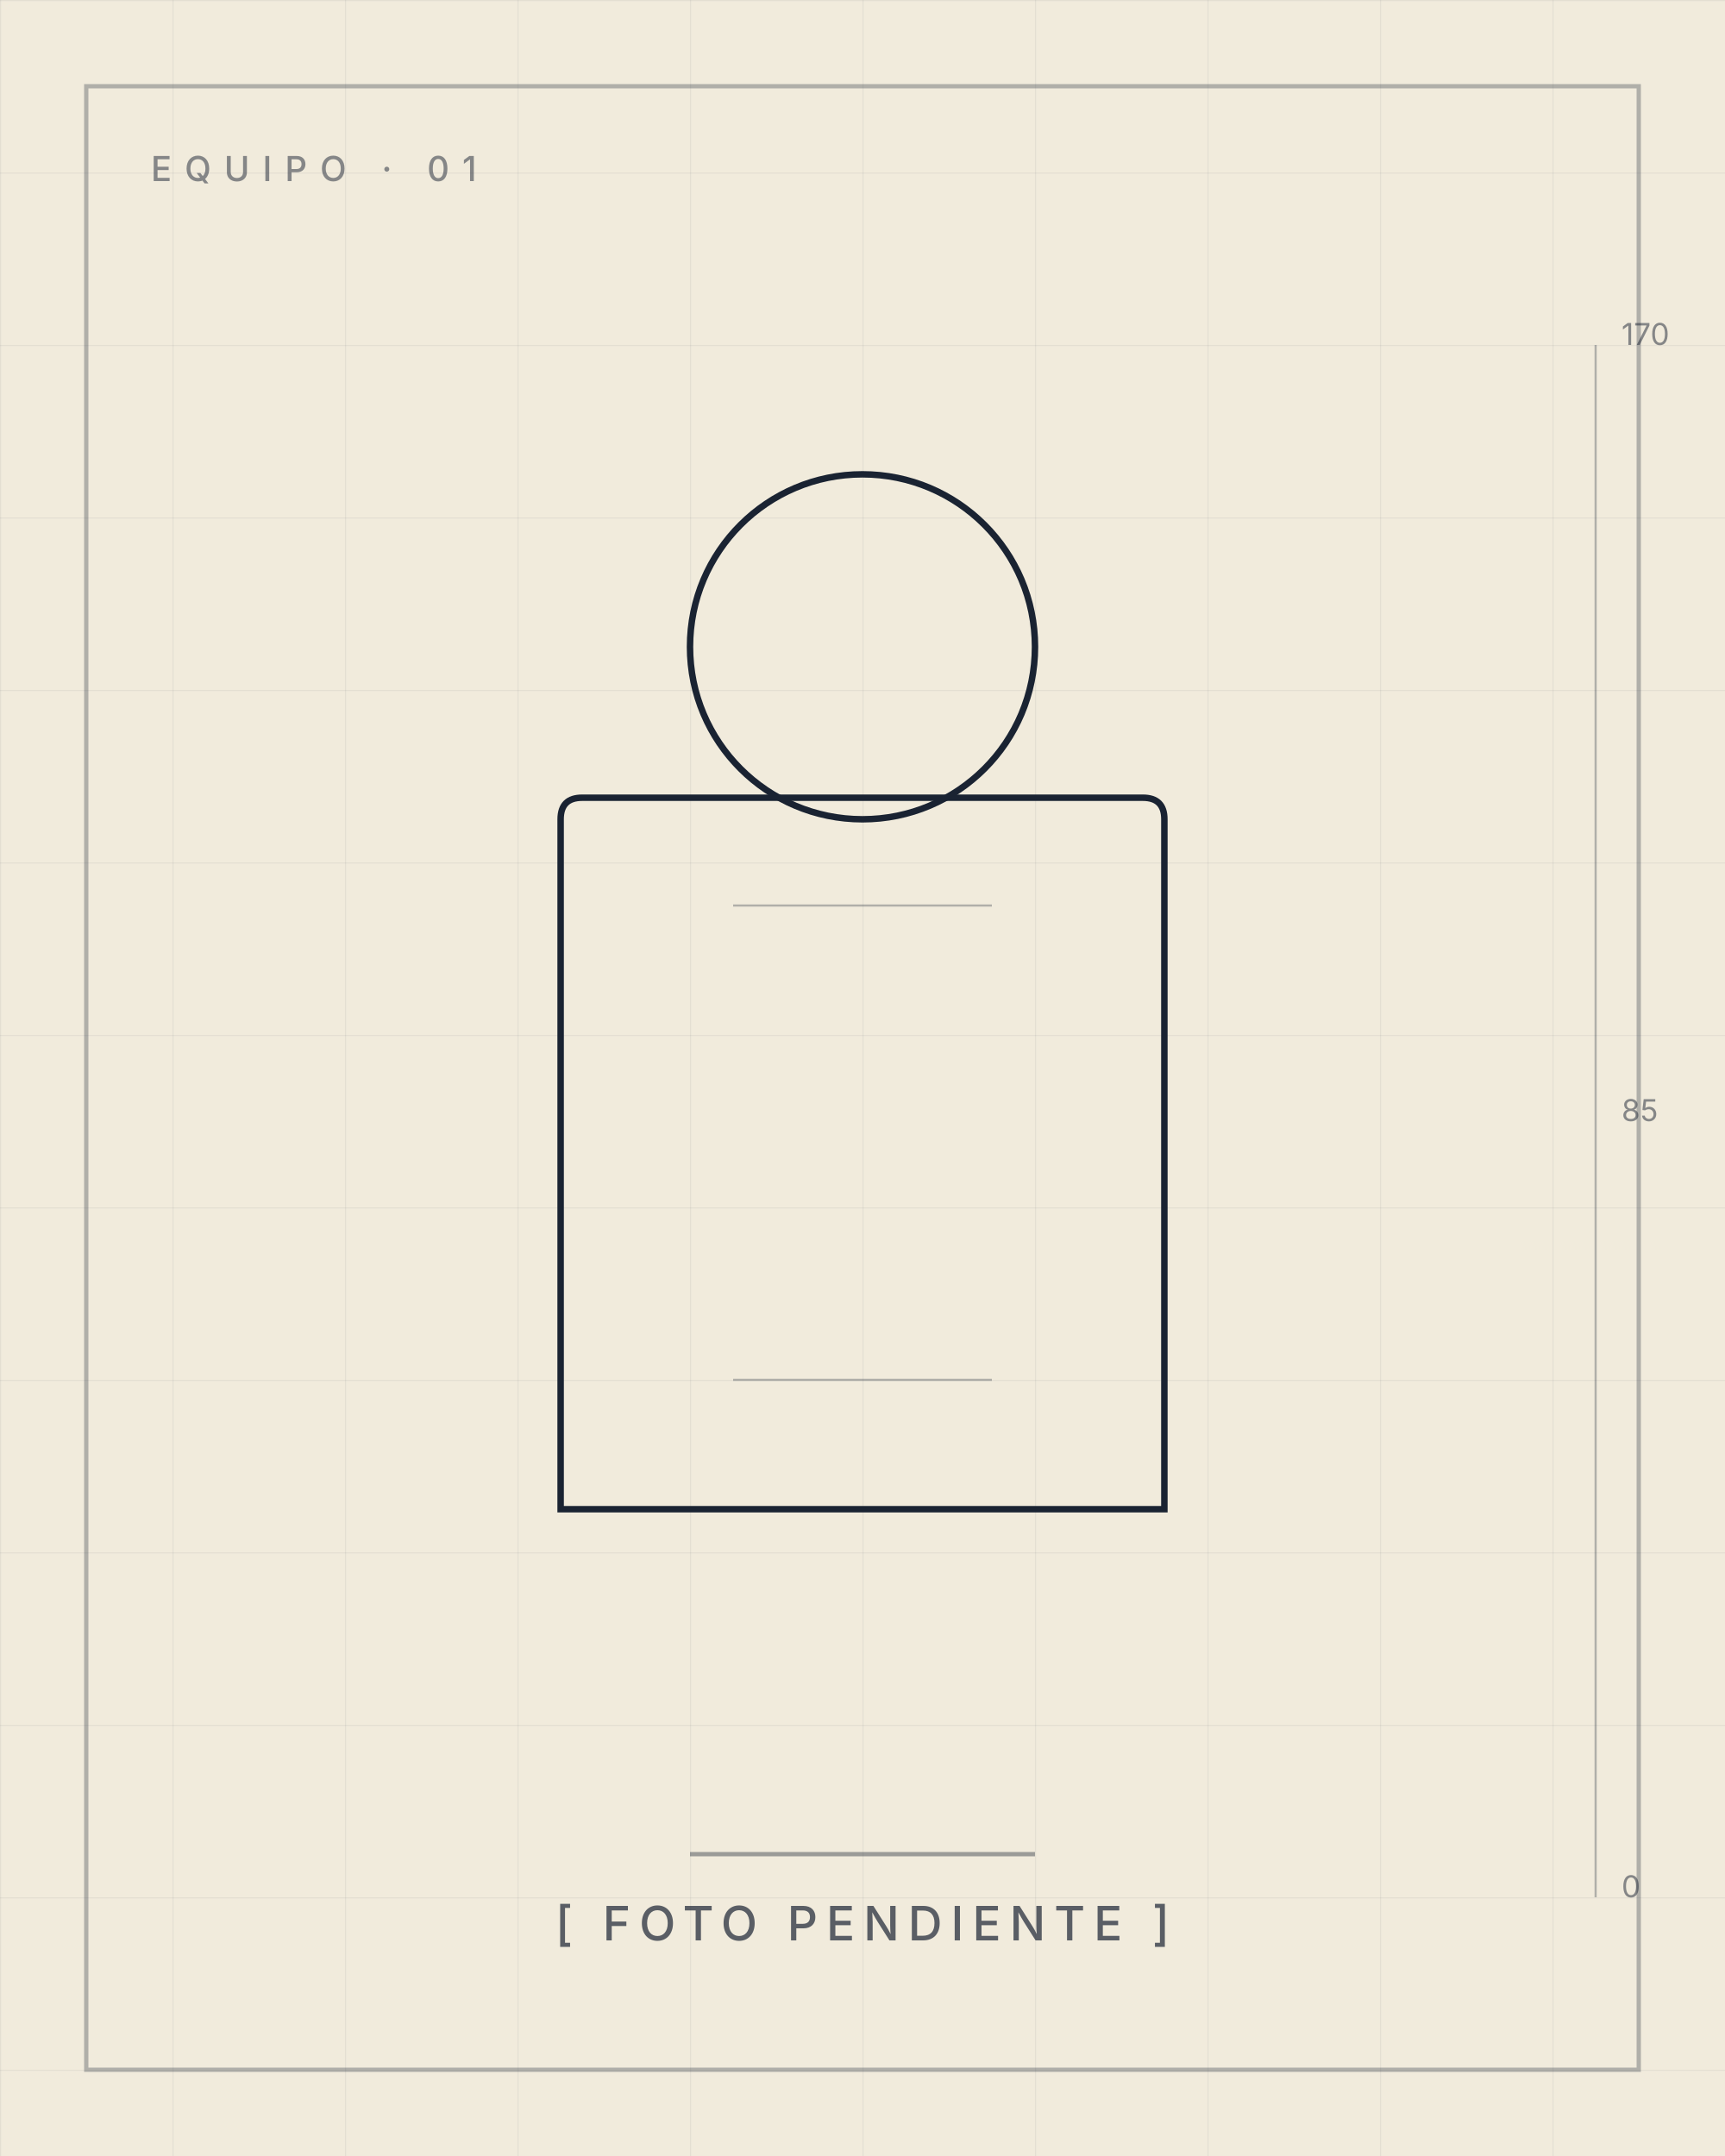
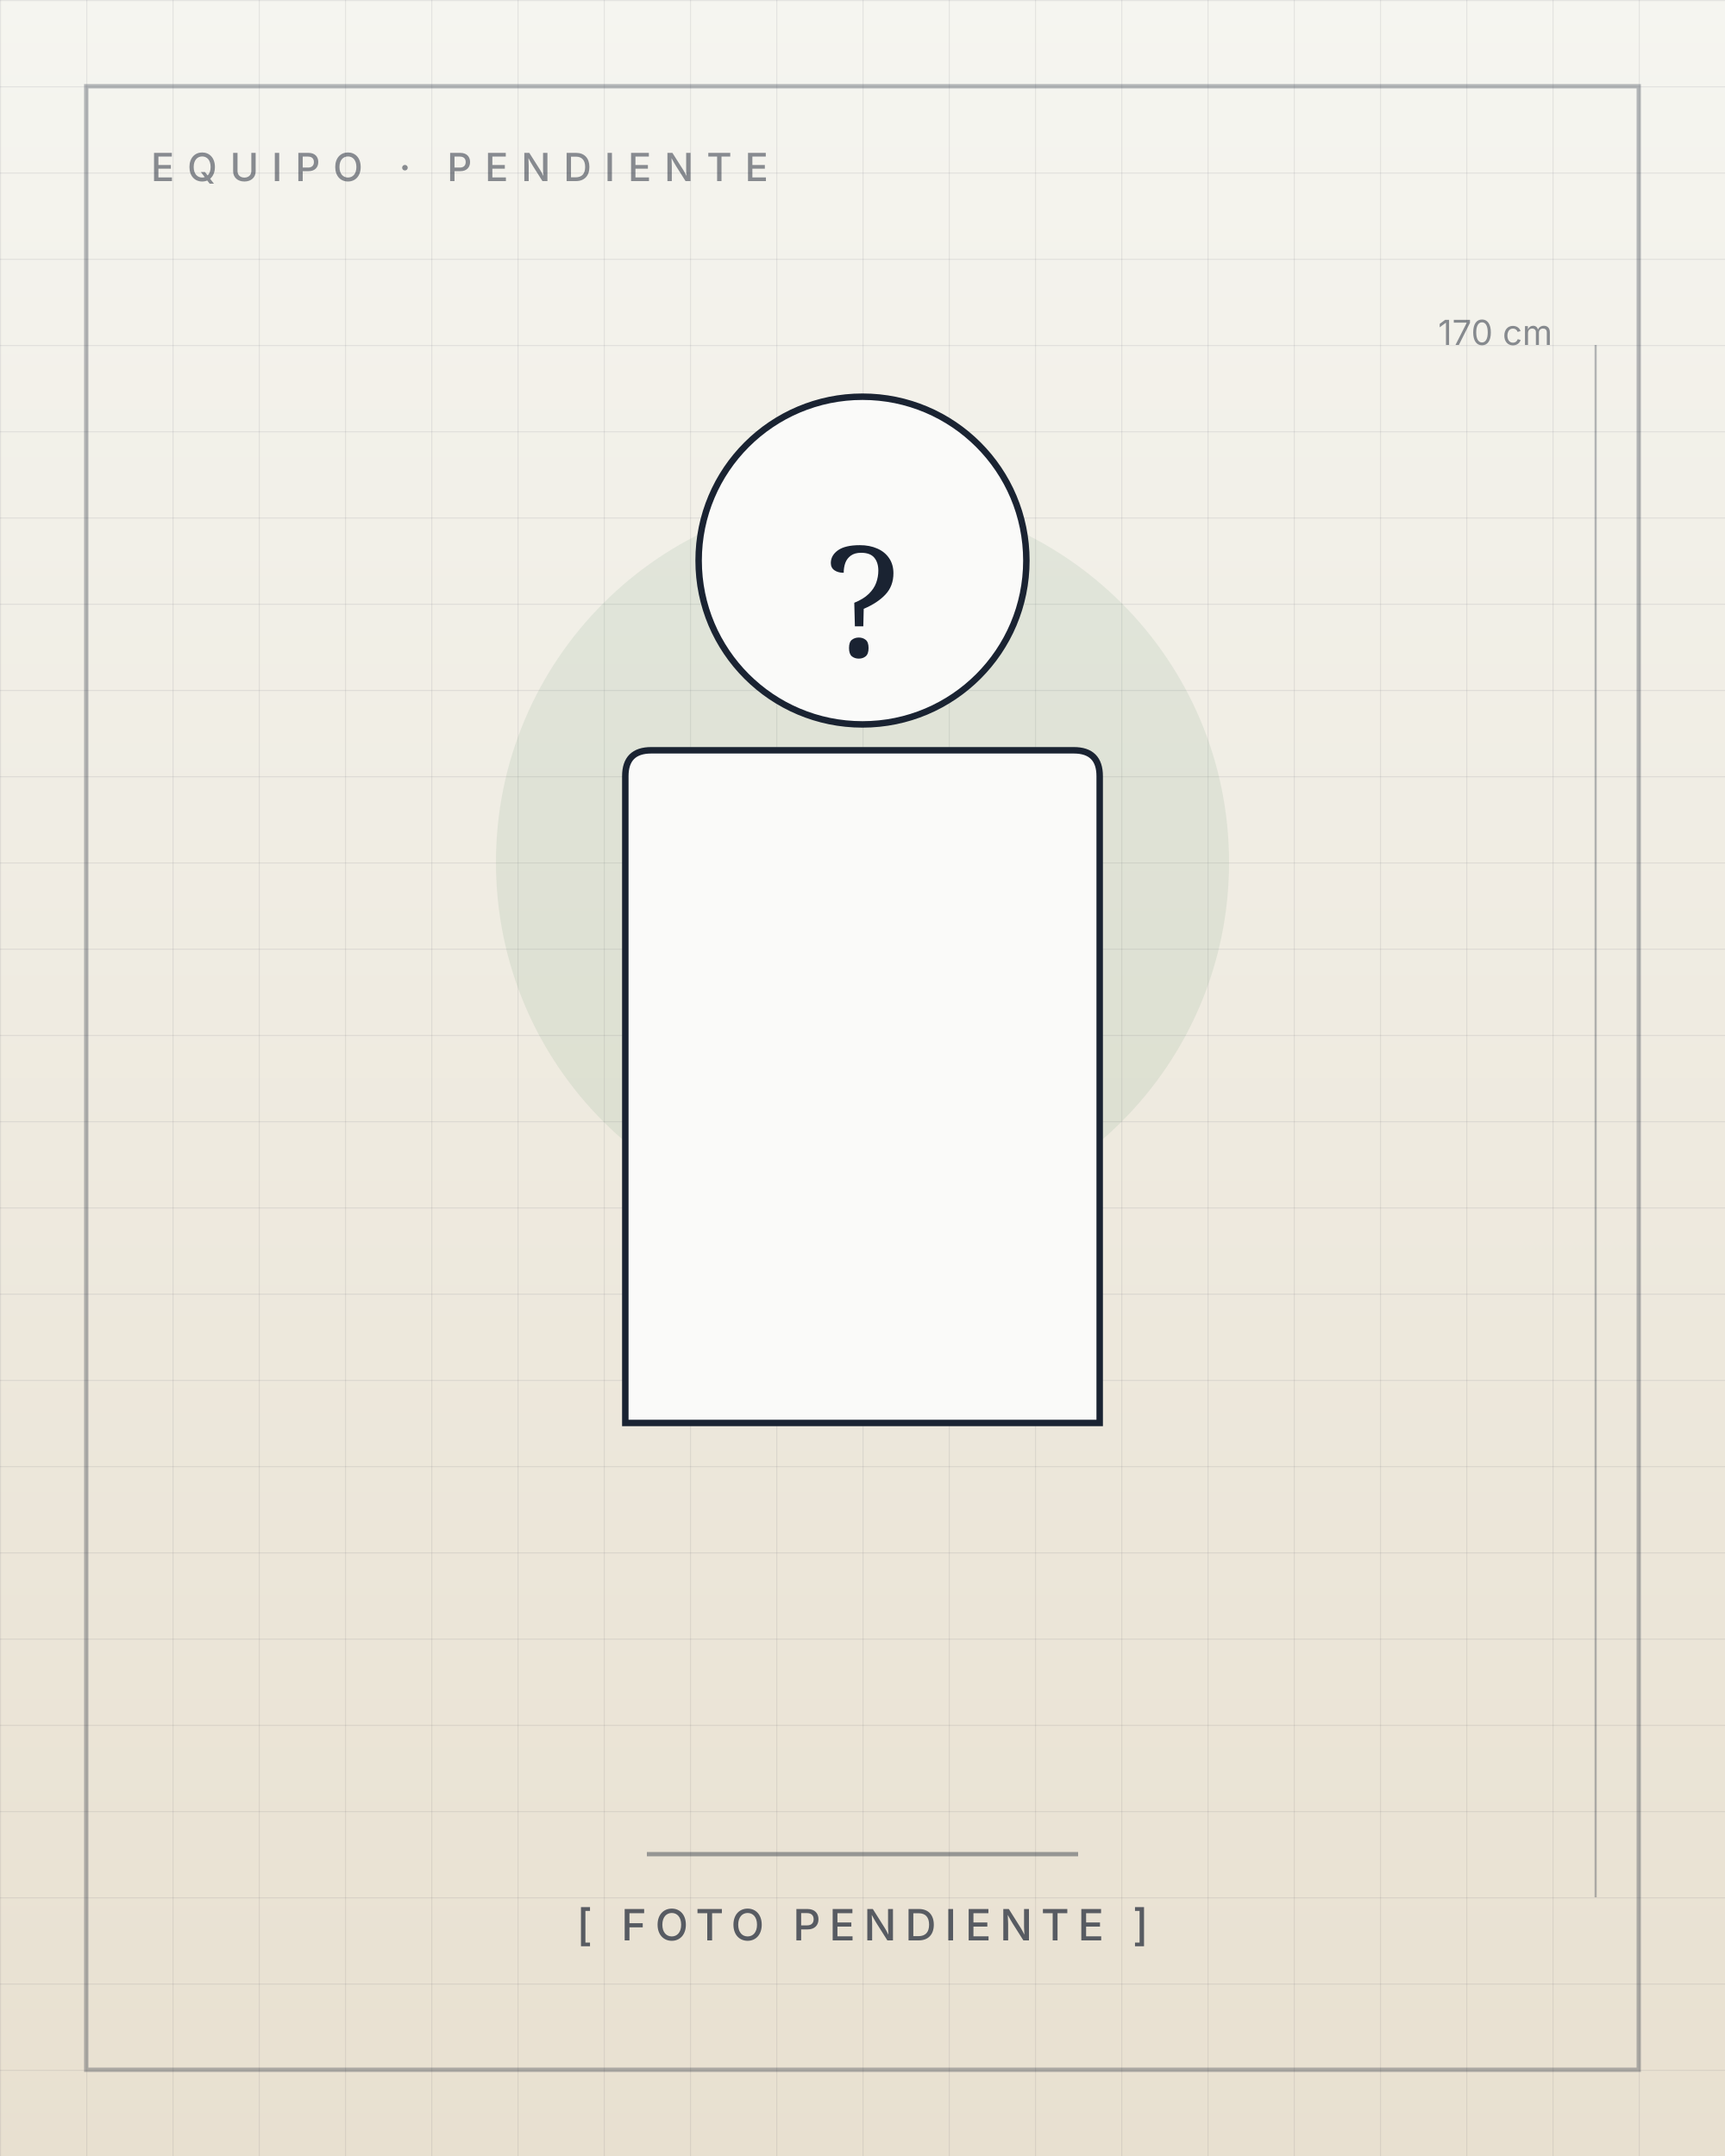
<svg xmlns="http://www.w3.org/2000/svg" viewBox="0 0 400 500" fill="none">
-   <rect width="400" height="500" fill="#f1ebdc" />
  <defs>
-     <pattern id="grid-t1" x="0" y="0" width="40" height="40" patternUnits="userSpaceOnUse">
-       <line x1="0" y1="0" x2="40" y2="0" stroke="#1a2332" stroke-width="0.5" stroke-opacity="0.06" />
-       <line x1="0" y1="0" x2="0" y2="40" stroke="#1a2332" stroke-width="0.5" stroke-opacity="0.06" />
+     <linearGradient id="team-bg" x1="0" y1="0" x2="0" y2="1">
+       <stop offset="0%" stop-color="#f5f5f0" />
+       <stop offset="100%" stop-color="#e8e0d0" />
+     </linearGradient>
+     <pattern id="team-grid" x="0" y="0" width="20" height="20" patternUnits="userSpaceOnUse">
+       <line x1="0" y1="0" x2="20" y2="0" stroke="#1a2332" stroke-width="0.5" stroke-opacity="0.08" />
+       <line x1="0" y1="0" x2="0" y2="20" stroke="#1a2332" stroke-width="0.5" stroke-opacity="0.08" />
    </pattern>
  </defs>
-   <rect width="400" height="500" fill="url(#grid-t1)" />
+   <rect width="400" height="500" fill="url(#team-bg)" />
+   <rect width="400" height="500" fill="url(#team-grid)" />
  <rect x="20" y="20" width="360" height="460" stroke="#1a2332" stroke-width="1" stroke-opacity="0.3" fill="none" />
-   <text x="35" y="42" font-family="'Inter', sans-serif" font-size="8" font-weight="500" letter-spacing="3" fill="#1a2332" fill-opacity="0.5">EQUIPO · 01</text>
-   <g transform="translate(200, 240)">
-     <circle cx="0" cy="-90" r="40" stroke="#1a2332" stroke-width="1.5" fill="none" />
-     <path d="M -70 -50 Q -70 -55 -65 -55 L 65 -55 Q 70 -55 70 -50 L 70 110 L -70 110 Z" stroke="#1a2332" stroke-width="1.5" fill="none" />
-     <line x1="-30" y1="-30" x2="30" y2="-30" stroke="#1a2332" stroke-width="0.5" stroke-opacity="0.3" />
-     <line x1="-30" y1="80" x2="30" y2="80" stroke="#1a2332" stroke-width="0.5" stroke-opacity="0.3" />
+   <text x="35" y="42" font-family="'Inter', sans-serif" font-size="9" font-weight="500" letter-spacing="3" fill="#1a2332" fill-opacity="0.5">EQUIPO · PENDIENTE</text>
+   <g transform="translate(200, 230)">
+     <circle cx="0" cy="-30" r="85" fill="#1f6e3a" fill-opacity="0.08" />
+     <circle cx="0" cy="-100" r="38" stroke="#1a2332" stroke-width="1.5" fill="#fafaf9" />
+     <path d="M -55 -50 Q -55 -56 -49 -56 L 49 -56 Q 55 -56 55 -50 L 55 100 L -55 100 Z" stroke="#1a2332" stroke-width="1.5" fill="#fafaf9" />
+     <text x="0" y="-90" font-family="'Cormorant Garamond', Georgia, serif" font-size="36" font-weight="500" fill="#1a2332" text-anchor="middle" dominant-baseline="middle">?</text>
  </g>
  <g transform="translate(370, 80)">
    <line x1="0" y1="0" x2="0" y2="360" stroke="#1a2332" stroke-width="0.5" stroke-opacity="0.3" />
-     <text x="6" y="0" font-family="'Inter', sans-serif" font-size="7" fill="#1a2332" fill-opacity="0.5">170</text>
-     <text x="6" y="180" font-family="'Inter', sans-serif" font-size="7" fill="#1a2332" fill-opacity="0.5">85</text>
-     <text x="6" y="360" font-family="'Inter', sans-serif" font-size="7" fill="#1a2332" fill-opacity="0.5">0</text>
+     <text x="-10" y="0" font-family="'Inter', sans-serif" font-size="8" fill="#1a2332" fill-opacity="0.5" text-anchor="end">170 cm</text>
  </g>
  <g transform="translate(200, 430)">
-     <line x1="-40" y1="0" x2="40" y2="0" stroke="#1a2332" stroke-width="1" stroke-opacity="0.4" />
-     <text x="0" y="20" font-family="'Inter', sans-serif" font-size="11" font-weight="500" letter-spacing="2" fill="#1a2332" fill-opacity="0.7" text-anchor="middle">[ FOTO PENDIENTE ]</text>
+     <line x1="-50" y1="0" x2="50" y2="0" stroke="#1a2332" stroke-width="1" stroke-opacity="0.4" />
+     <text x="0" y="20" font-family="'Inter', sans-serif" font-size="10" font-weight="500" letter-spacing="2" fill="#1a2332" fill-opacity="0.7" text-anchor="middle">[ FOTO PENDIENTE ]</text>
  </g>
</svg>
